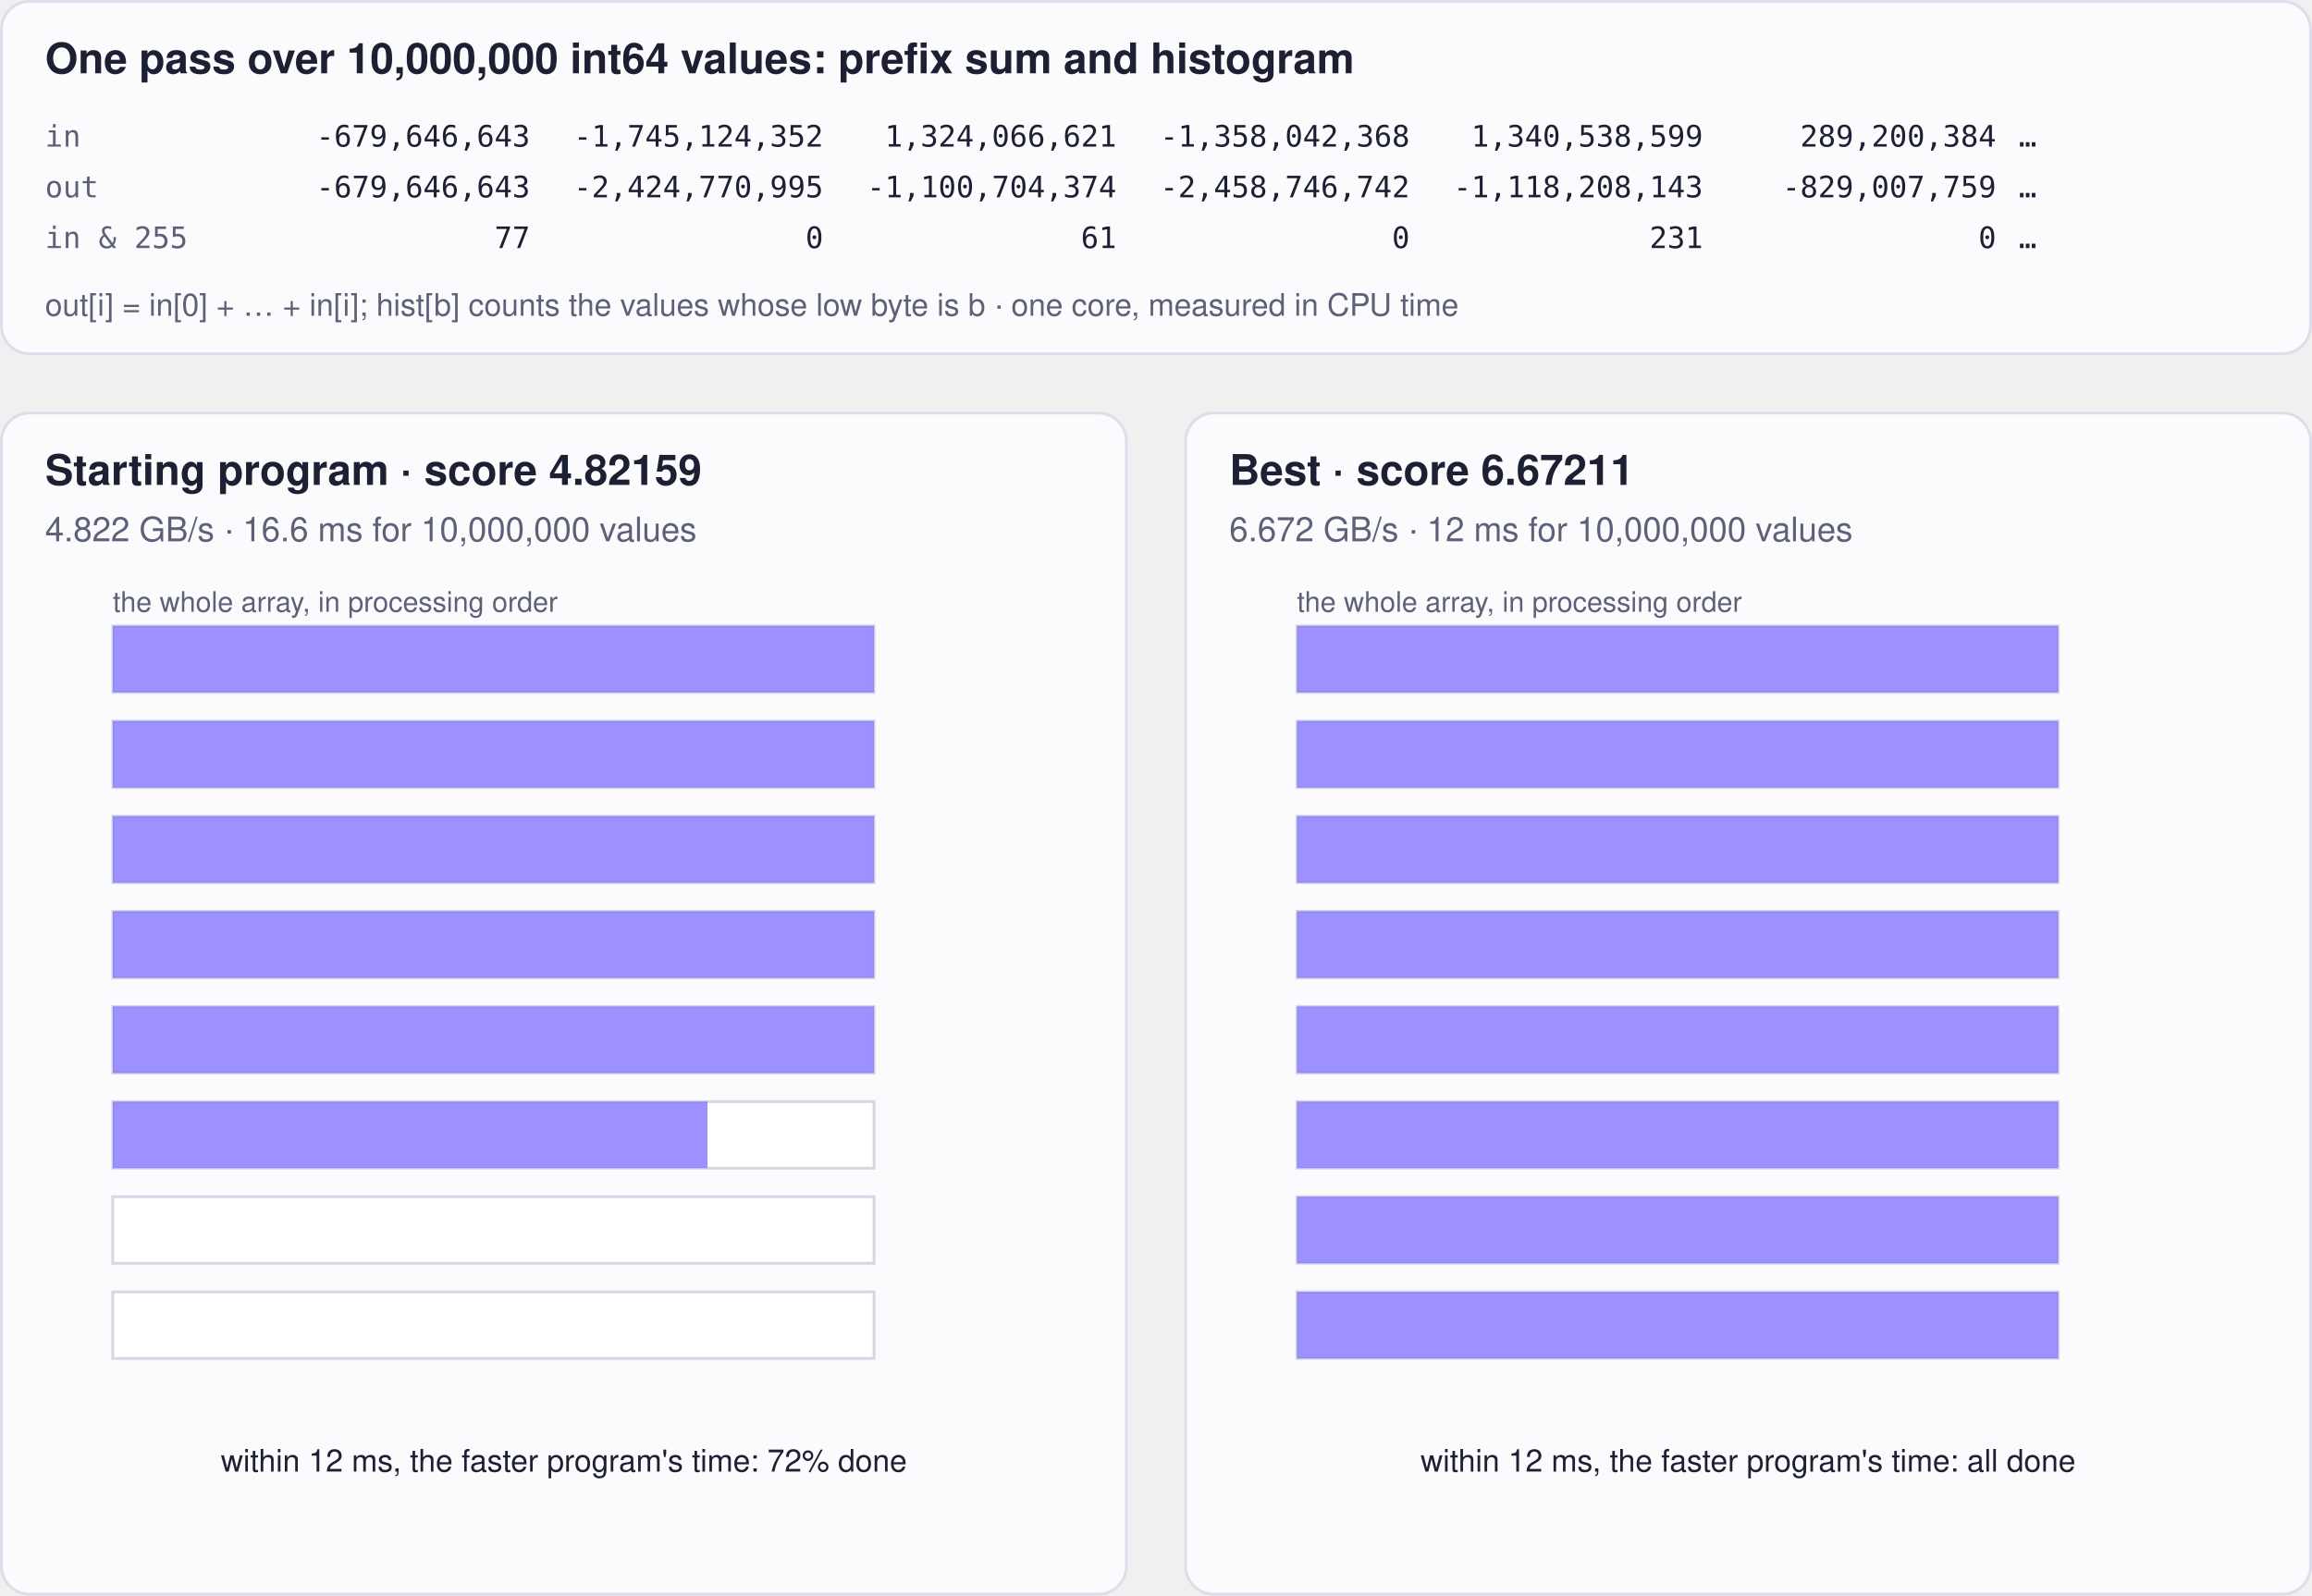
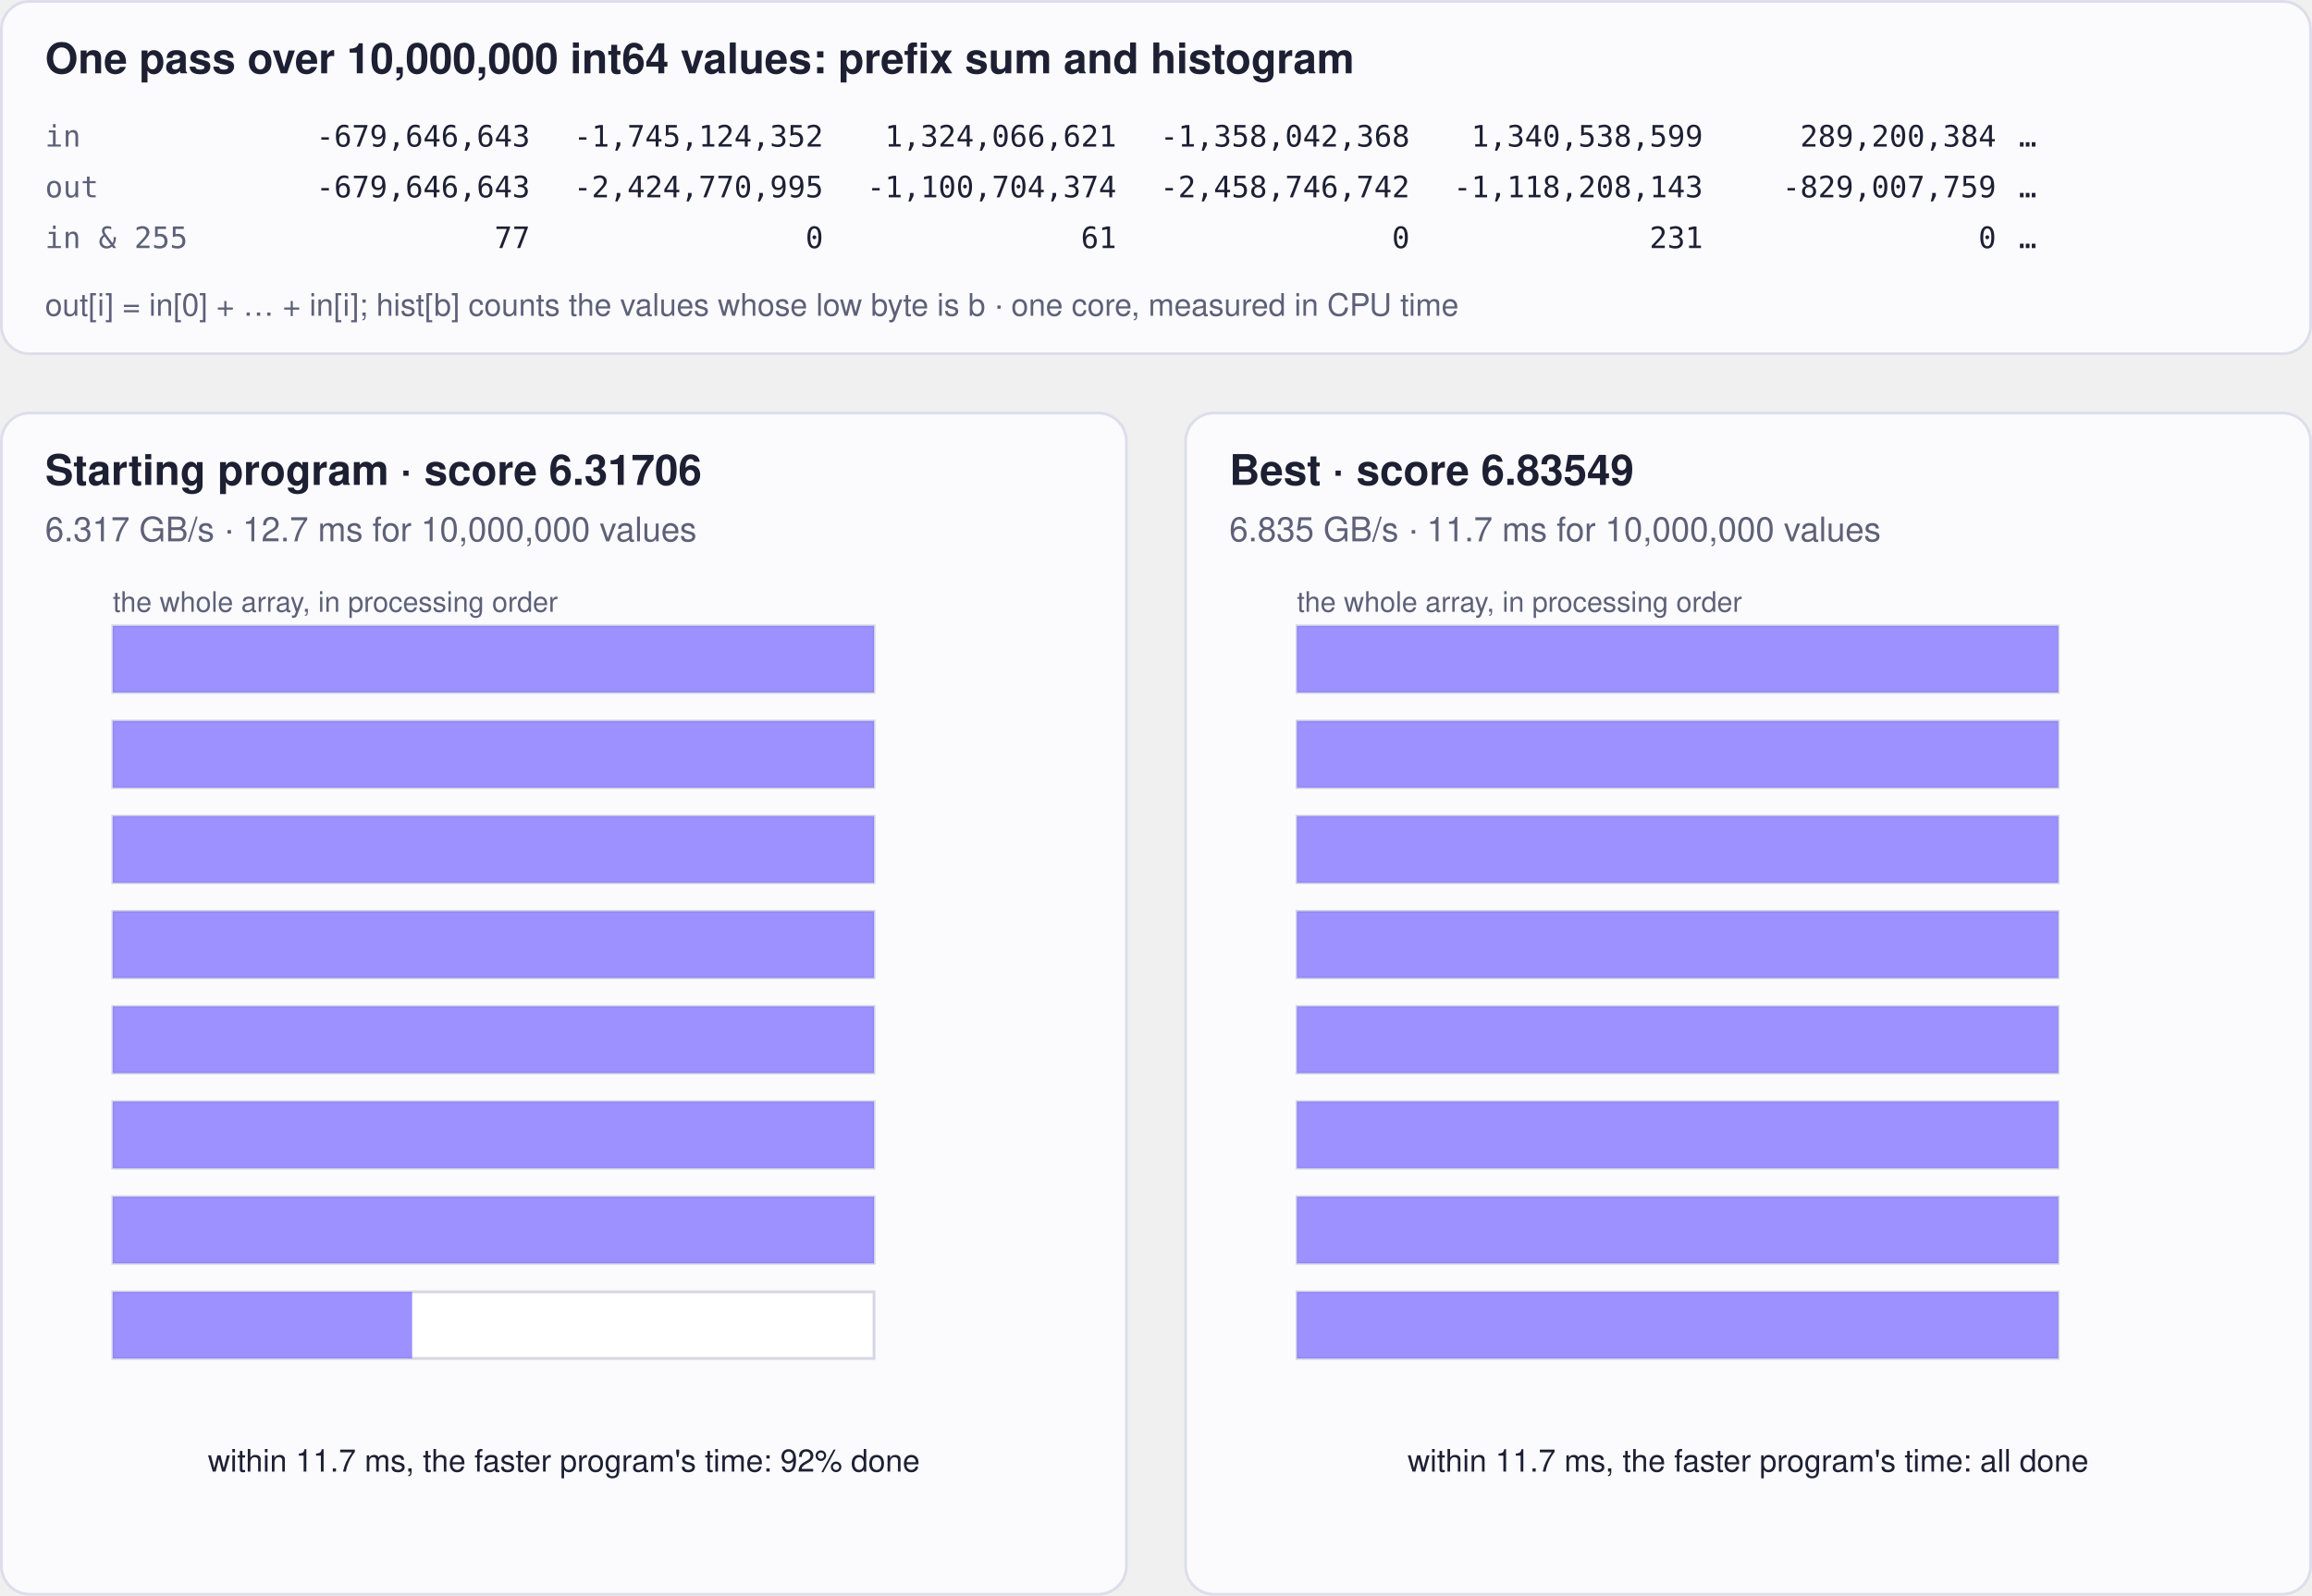
<svg xmlns="http://www.w3.org/2000/svg" viewBox="0 0 820 566.00" width="820" height="566.00" role="img" aria-label="prefix_sum_cpp: the starting program's solution and the best one" font-family="system-ui, -apple-system, Segoe UI, Helvetica, Arial, sans-serif">
  <rect x="0.5" y="0.5" width="819" height="125.00" rx="10" fill="#fbfbfe" stroke="#dcdfea" />
  <text x="16.00" y="26.00" font-size="15" fill="#1d2033" text-anchor="start" font-weight="600">One pass over 10,000,000 int64 values: prefix sum and histogram</text>
  <text x="16.00" y="52.00" font-family="ui-monospace, SF Mono, Menlo, Consolas, monospace" font-size="10.5" fill="#5d6178" text-anchor="start" xml:space="preserve">in</text>
  <text x="188.00" y="52.00" font-family="ui-monospace, SF Mono, Menlo, Consolas, monospace" font-size="10.5" fill="#1d2033" text-anchor="end" xml:space="preserve">-679,646,643</text>
  <text x="292.00" y="52.00" font-family="ui-monospace, SF Mono, Menlo, Consolas, monospace" font-size="10.5" fill="#1d2033" text-anchor="end" xml:space="preserve">-1,745,124,352</text>
  <text x="396.00" y="52.00" font-family="ui-monospace, SF Mono, Menlo, Consolas, monospace" font-size="10.5" fill="#1d2033" text-anchor="end" xml:space="preserve">1,324,066,621</text>
  <text x="500.00" y="52.00" font-family="ui-monospace, SF Mono, Menlo, Consolas, monospace" font-size="10.5" fill="#1d2033" text-anchor="end" xml:space="preserve">-1,358,042,368</text>
  <text x="604.00" y="52.00" font-family="ui-monospace, SF Mono, Menlo, Consolas, monospace" font-size="10.5" fill="#1d2033" text-anchor="end" xml:space="preserve">1,340,538,599</text>
  <text x="708.00" y="52.00" font-family="ui-monospace, SF Mono, Menlo, Consolas, monospace" font-size="10.5" fill="#1d2033" text-anchor="end" xml:space="preserve">289,200,384</text>
  <text x="716.00" y="52.00" font-family="ui-monospace, SF Mono, Menlo, Consolas, monospace" font-size="10.5" fill="#1d2033" text-anchor="start" xml:space="preserve">…</text>
  <text x="16.00" y="70.00" font-family="ui-monospace, SF Mono, Menlo, Consolas, monospace" font-size="10.5" fill="#5d6178" text-anchor="start" xml:space="preserve">out</text>
  <text x="188.00" y="70.00" font-family="ui-monospace, SF Mono, Menlo, Consolas, monospace" font-size="10.5" fill="#1d2033" text-anchor="end" xml:space="preserve">-679,646,643</text>
  <text x="292.00" y="70.00" font-family="ui-monospace, SF Mono, Menlo, Consolas, monospace" font-size="10.5" fill="#1d2033" text-anchor="end" xml:space="preserve">-2,424,770,995</text>
  <text x="396.00" y="70.00" font-family="ui-monospace, SF Mono, Menlo, Consolas, monospace" font-size="10.5" fill="#1d2033" text-anchor="end" xml:space="preserve">-1,100,704,374</text>
  <text x="500.00" y="70.00" font-family="ui-monospace, SF Mono, Menlo, Consolas, monospace" font-size="10.5" fill="#1d2033" text-anchor="end" xml:space="preserve">-2,458,746,742</text>
  <text x="604.00" y="70.00" font-family="ui-monospace, SF Mono, Menlo, Consolas, monospace" font-size="10.5" fill="#1d2033" text-anchor="end" xml:space="preserve">-1,118,208,143</text>
  <text x="708.00" y="70.00" font-family="ui-monospace, SF Mono, Menlo, Consolas, monospace" font-size="10.5" fill="#1d2033" text-anchor="end" xml:space="preserve">-829,007,759</text>
  <text x="716.00" y="70.00" font-family="ui-monospace, SF Mono, Menlo, Consolas, monospace" font-size="10.5" fill="#1d2033" text-anchor="start" xml:space="preserve">…</text>
  <text x="16.00" y="88.00" font-family="ui-monospace, SF Mono, Menlo, Consolas, monospace" font-size="10.5" fill="#5d6178" text-anchor="start" xml:space="preserve">in &amp; 255</text>
  <text x="188.00" y="88.00" font-family="ui-monospace, SF Mono, Menlo, Consolas, monospace" font-size="10.5" fill="#1d2033" text-anchor="end" xml:space="preserve">77</text>
  <text x="292.00" y="88.00" font-family="ui-monospace, SF Mono, Menlo, Consolas, monospace" font-size="10.5" fill="#1d2033" text-anchor="end" xml:space="preserve">0</text>
  <text x="396.00" y="88.00" font-family="ui-monospace, SF Mono, Menlo, Consolas, monospace" font-size="10.5" fill="#1d2033" text-anchor="end" xml:space="preserve">61</text>
  <text x="500.00" y="88.00" font-family="ui-monospace, SF Mono, Menlo, Consolas, monospace" font-size="10.5" fill="#1d2033" text-anchor="end" xml:space="preserve">0</text>
  <text x="604.00" y="88.00" font-family="ui-monospace, SF Mono, Menlo, Consolas, monospace" font-size="10.5" fill="#1d2033" text-anchor="end" xml:space="preserve">231</text>
  <text x="708.00" y="88.00" font-family="ui-monospace, SF Mono, Menlo, Consolas, monospace" font-size="10.5" fill="#1d2033" text-anchor="end" xml:space="preserve">0</text>
  <text x="716.00" y="88.00" font-family="ui-monospace, SF Mono, Menlo, Consolas, monospace" font-size="10.5" fill="#1d2033" text-anchor="start" xml:space="preserve">…</text>
  <text x="16.00" y="112.00" font-size="11" fill="#5d6178" text-anchor="start" font-weight="normal">out[i] = in[0] + … + in[i]; hist[b] counts the values whose low byte is b · one core, measured in CPU time</text>
  <g transform="translate(0 146.00)">
    <rect x="0.5" y="0.5" width="399" height="419" rx="10" fill="#fbfbfe" stroke="#dcdfea" />
-     <text x="16" y="26" font-size="15" font-weight="600" fill="#1d2033">Starting program · score 4.82159</text>
-     <text x="16" y="46" font-size="12" fill="#5d6178">4.822 GB/s · 16.6 ms for 10,000,000 values</text>
+     <text x="16" y="26" font-size="15" font-weight="600" fill="#1d2033">Starting program · score 6.31706</text>
+     <text x="16" y="46" font-size="12" fill="#5d6178">6.317 GB/s · 12.7 ms for 10,000,000 values</text>
    <text x="40.00" y="71.00" font-size="10" fill="#5d6178" text-anchor="start" font-weight="normal">the whole array, in processing order</text>
    <rect x="40.00" y="76.00" width="270.00" height="23.62" fill="#fff" stroke="#d5d7e3" />
    <rect x="40.00" y="76.00" width="270.00" height="23.62" fill="#7b6cff" fill-opacity="0.75" />
    <rect x="40.00" y="109.75" width="270.00" height="23.62" fill="#fff" stroke="#d5d7e3" />
    <rect x="40.00" y="109.75" width="270.00" height="23.62" fill="#7b6cff" fill-opacity="0.75" />
    <rect x="40.00" y="143.50" width="270.00" height="23.62" fill="#fff" stroke="#d5d7e3" />
    <rect x="40.00" y="143.50" width="270.00" height="23.62" fill="#7b6cff" fill-opacity="0.75" />
    <rect x="40.00" y="177.25" width="270.00" height="23.62" fill="#fff" stroke="#d5d7e3" />
    <rect x="40.00" y="177.25" width="270.00" height="23.62" fill="#7b6cff" fill-opacity="0.75" />
    <rect x="40.00" y="211.00" width="270.00" height="23.62" fill="#fff" stroke="#d5d7e3" />
    <rect x="40.00" y="211.00" width="270.00" height="23.62" fill="#7b6cff" fill-opacity="0.75" />
    <rect x="40.00" y="244.75" width="270.00" height="23.62" fill="#fff" stroke="#d5d7e3" />
-     <rect x="40.00" y="244.75" width="210.92" height="23.62" fill="#7b6cff" fill-opacity="0.75" />
+     <rect x="40.00" y="244.75" width="270.00" height="23.62" fill="#7b6cff" fill-opacity="0.75" />
    <rect x="40.00" y="278.50" width="270.00" height="23.62" fill="#fff" stroke="#d5d7e3" />
+     <rect x="40.00" y="278.50" width="270.00" height="23.62" fill="#7b6cff" fill-opacity="0.75" />
    <rect x="40.00" y="312.25" width="270.00" height="23.62" fill="#fff" stroke="#d5d7e3" />
-     <text x="200.00" y="376.00" font-size="11" fill="#1d2033" text-anchor="middle" font-weight="normal">within 12 ms, the faster program's time: 72% done</text>
+     <rect x="40.00" y="312.25" width="106.18" height="23.62" fill="#7b6cff" fill-opacity="0.75" />
+     <text x="200.00" y="376.00" font-size="11" fill="#1d2033" text-anchor="middle" font-weight="normal">within 11.7 ms, the faster program's time: 92% done</text>
    <rect x="420.5" y="0.5" width="399" height="419" rx="10" fill="#fbfbfe" stroke="#dcdfea" />
-     <text x="436" y="26" font-size="15" font-weight="600" fill="#1d2033">Best · score 6.67211</text>
-     <text x="436" y="46" font-size="12" fill="#5d6178">6.672 GB/s · 12 ms for 10,000,000 values</text>
+     <text x="436" y="26" font-size="15" font-weight="600" fill="#1d2033">Best · score 6.83549</text>
+     <text x="436" y="46" font-size="12" fill="#5d6178">6.835 GB/s · 11.7 ms for 10,000,000 values</text>
    <text x="460.00" y="71.00" font-size="10" fill="#5d6178" text-anchor="start" font-weight="normal">the whole array, in processing order</text>
    <rect x="460.00" y="76.00" width="270.00" height="23.62" fill="#fff" stroke="#d5d7e3" />
    <rect x="460.00" y="76.00" width="270.00" height="23.62" fill="#7b6cff" fill-opacity="0.75" />
    <rect x="460.00" y="109.75" width="270.00" height="23.62" fill="#fff" stroke="#d5d7e3" />
    <rect x="460.00" y="109.75" width="270.00" height="23.62" fill="#7b6cff" fill-opacity="0.75" />
    <rect x="460.00" y="143.50" width="270.00" height="23.62" fill="#fff" stroke="#d5d7e3" />
    <rect x="460.00" y="143.50" width="270.00" height="23.62" fill="#7b6cff" fill-opacity="0.75" />
    <rect x="460.00" y="177.25" width="270.00" height="23.62" fill="#fff" stroke="#d5d7e3" />
    <rect x="460.00" y="177.25" width="270.00" height="23.62" fill="#7b6cff" fill-opacity="0.75" />
    <rect x="460.00" y="211.00" width="270.00" height="23.62" fill="#fff" stroke="#d5d7e3" />
    <rect x="460.00" y="211.00" width="270.00" height="23.62" fill="#7b6cff" fill-opacity="0.75" />
    <rect x="460.00" y="244.75" width="270.00" height="23.62" fill="#fff" stroke="#d5d7e3" />
    <rect x="460.00" y="244.75" width="270.00" height="23.62" fill="#7b6cff" fill-opacity="0.75" />
    <rect x="460.00" y="278.50" width="270.00" height="23.62" fill="#fff" stroke="#d5d7e3" />
    <rect x="460.00" y="278.50" width="270.00" height="23.62" fill="#7b6cff" fill-opacity="0.75" />
    <rect x="460.00" y="312.25" width="270.00" height="23.62" fill="#fff" stroke="#d5d7e3" />
    <rect x="460.00" y="312.25" width="270.00" height="23.62" fill="#7b6cff" fill-opacity="0.75" />
-     <text x="620.00" y="376.00" font-size="11" fill="#1d2033" text-anchor="middle" font-weight="normal">within 12 ms, the faster program's time: all done</text>
+     <text x="620.00" y="376.00" font-size="11" fill="#1d2033" text-anchor="middle" font-weight="normal">within 11.7 ms, the faster program's time: all done</text>
  </g>
</svg>
